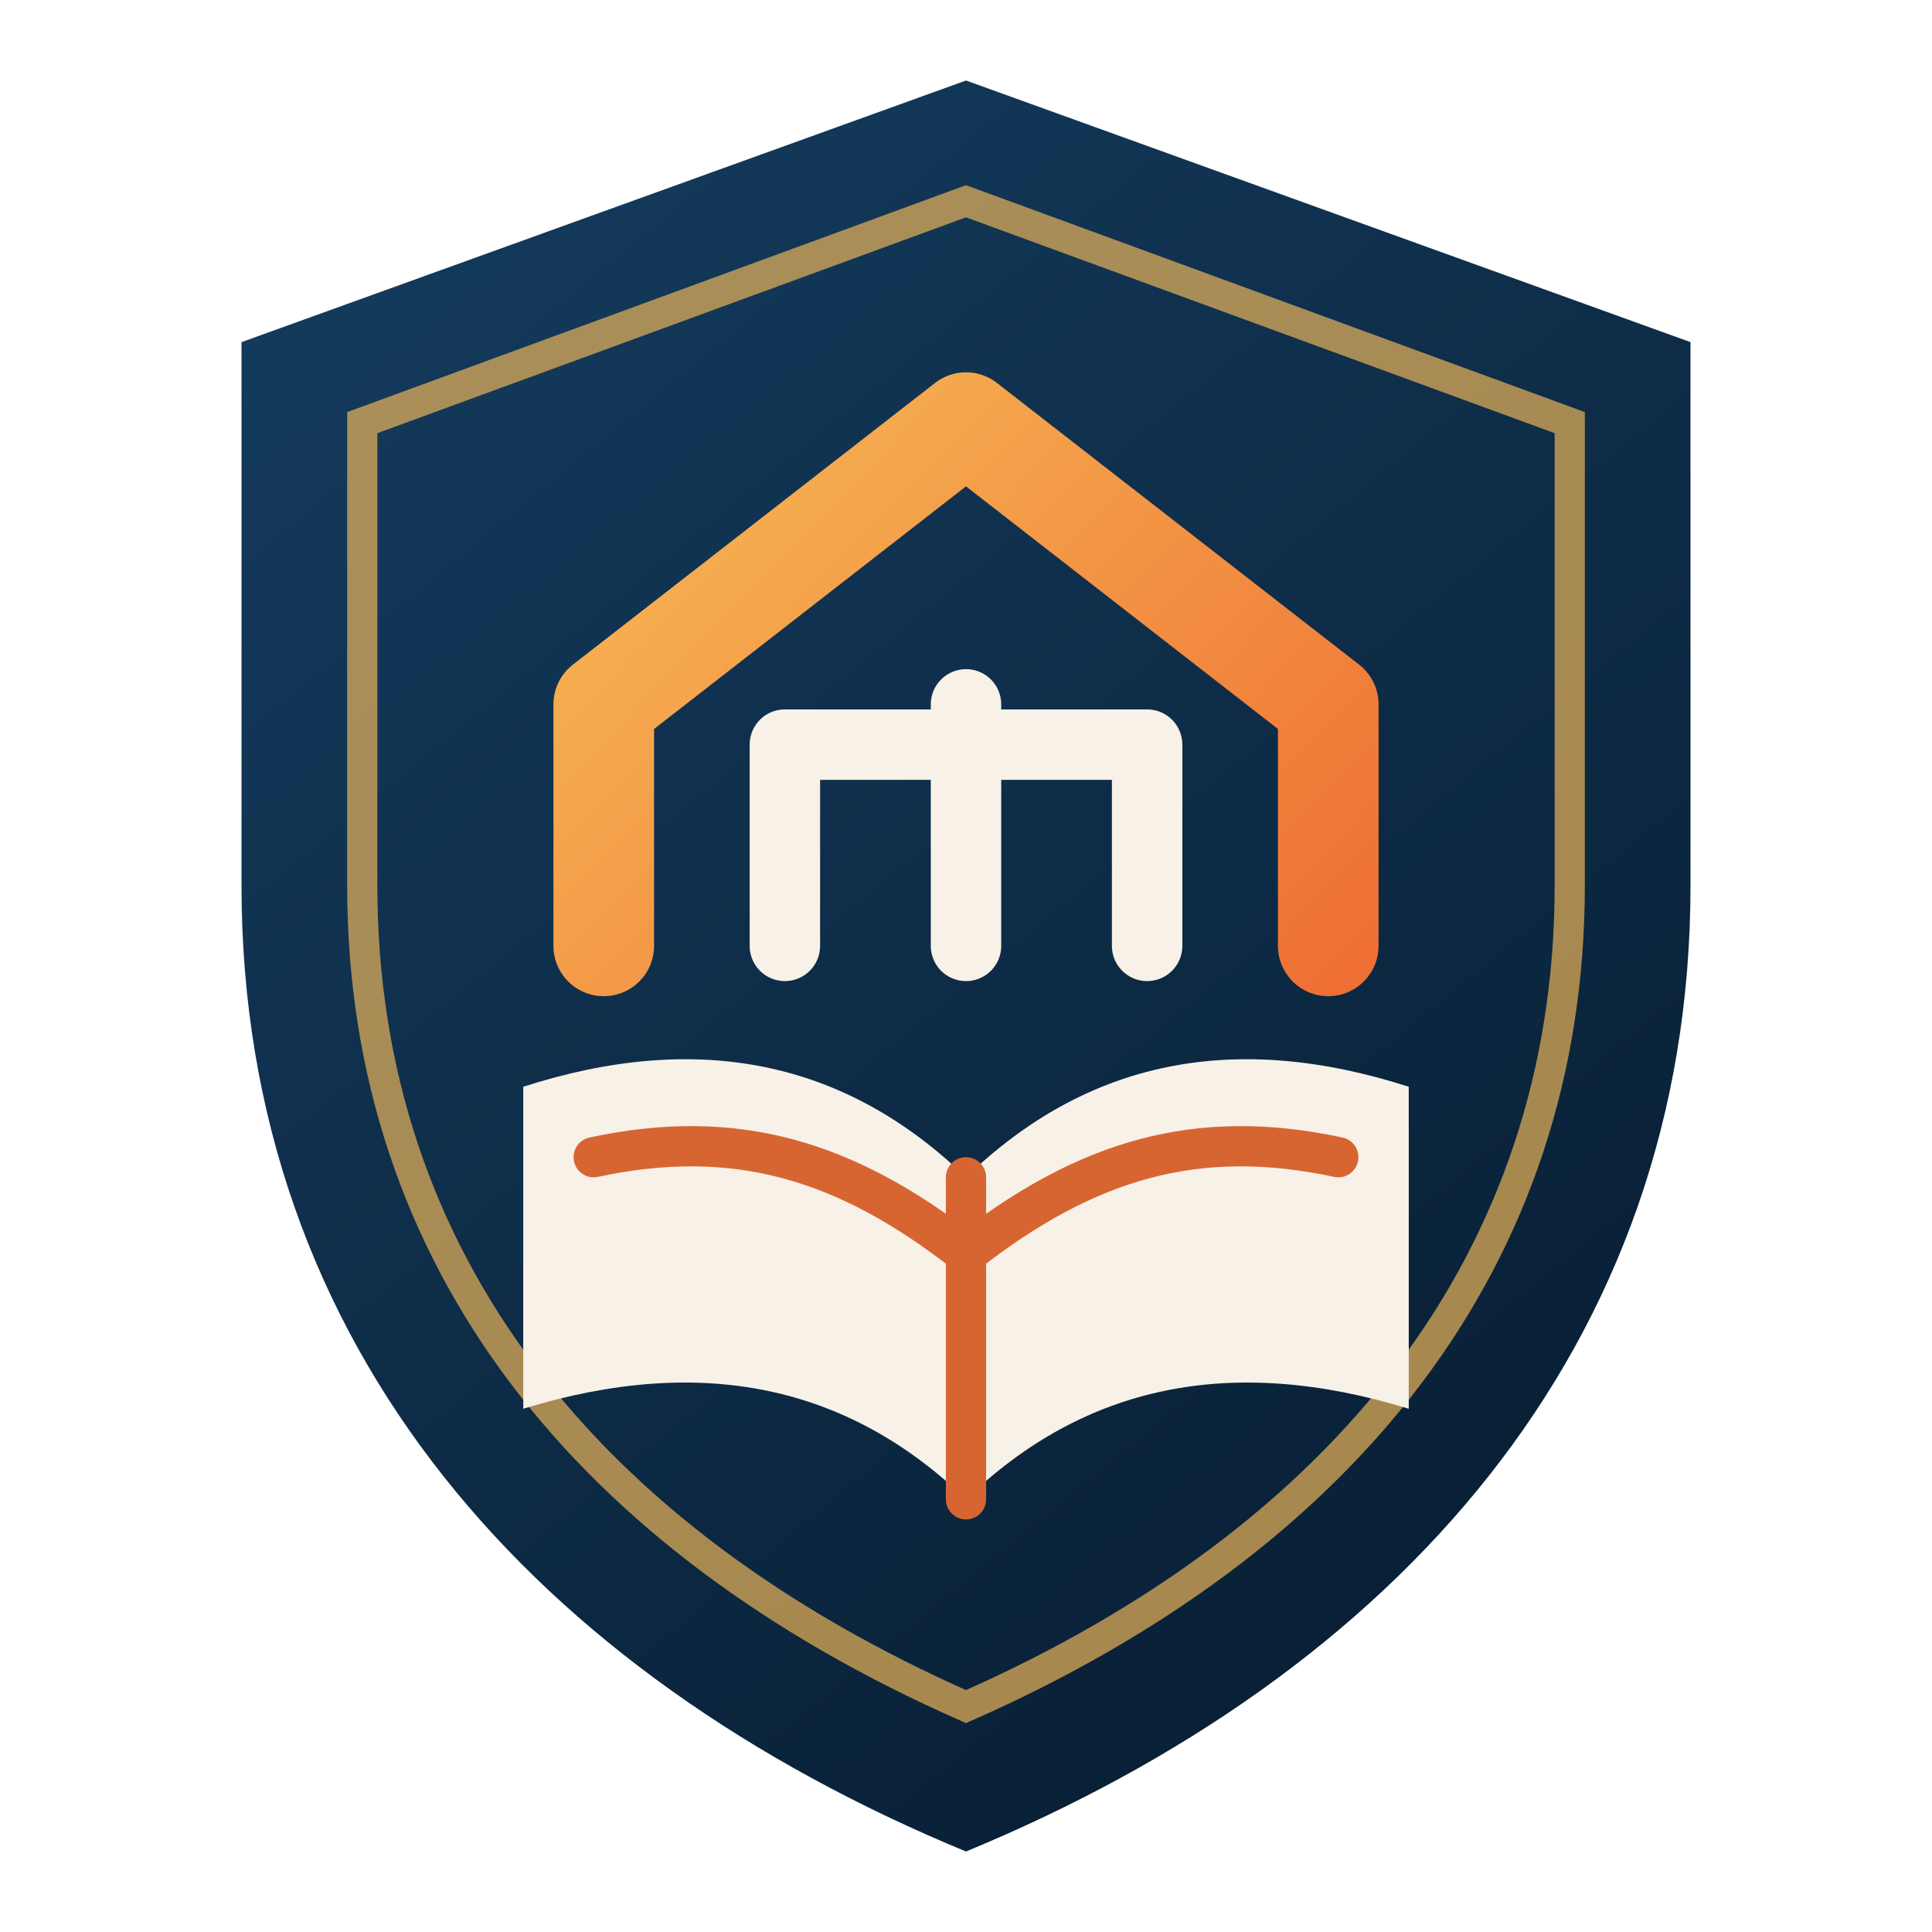
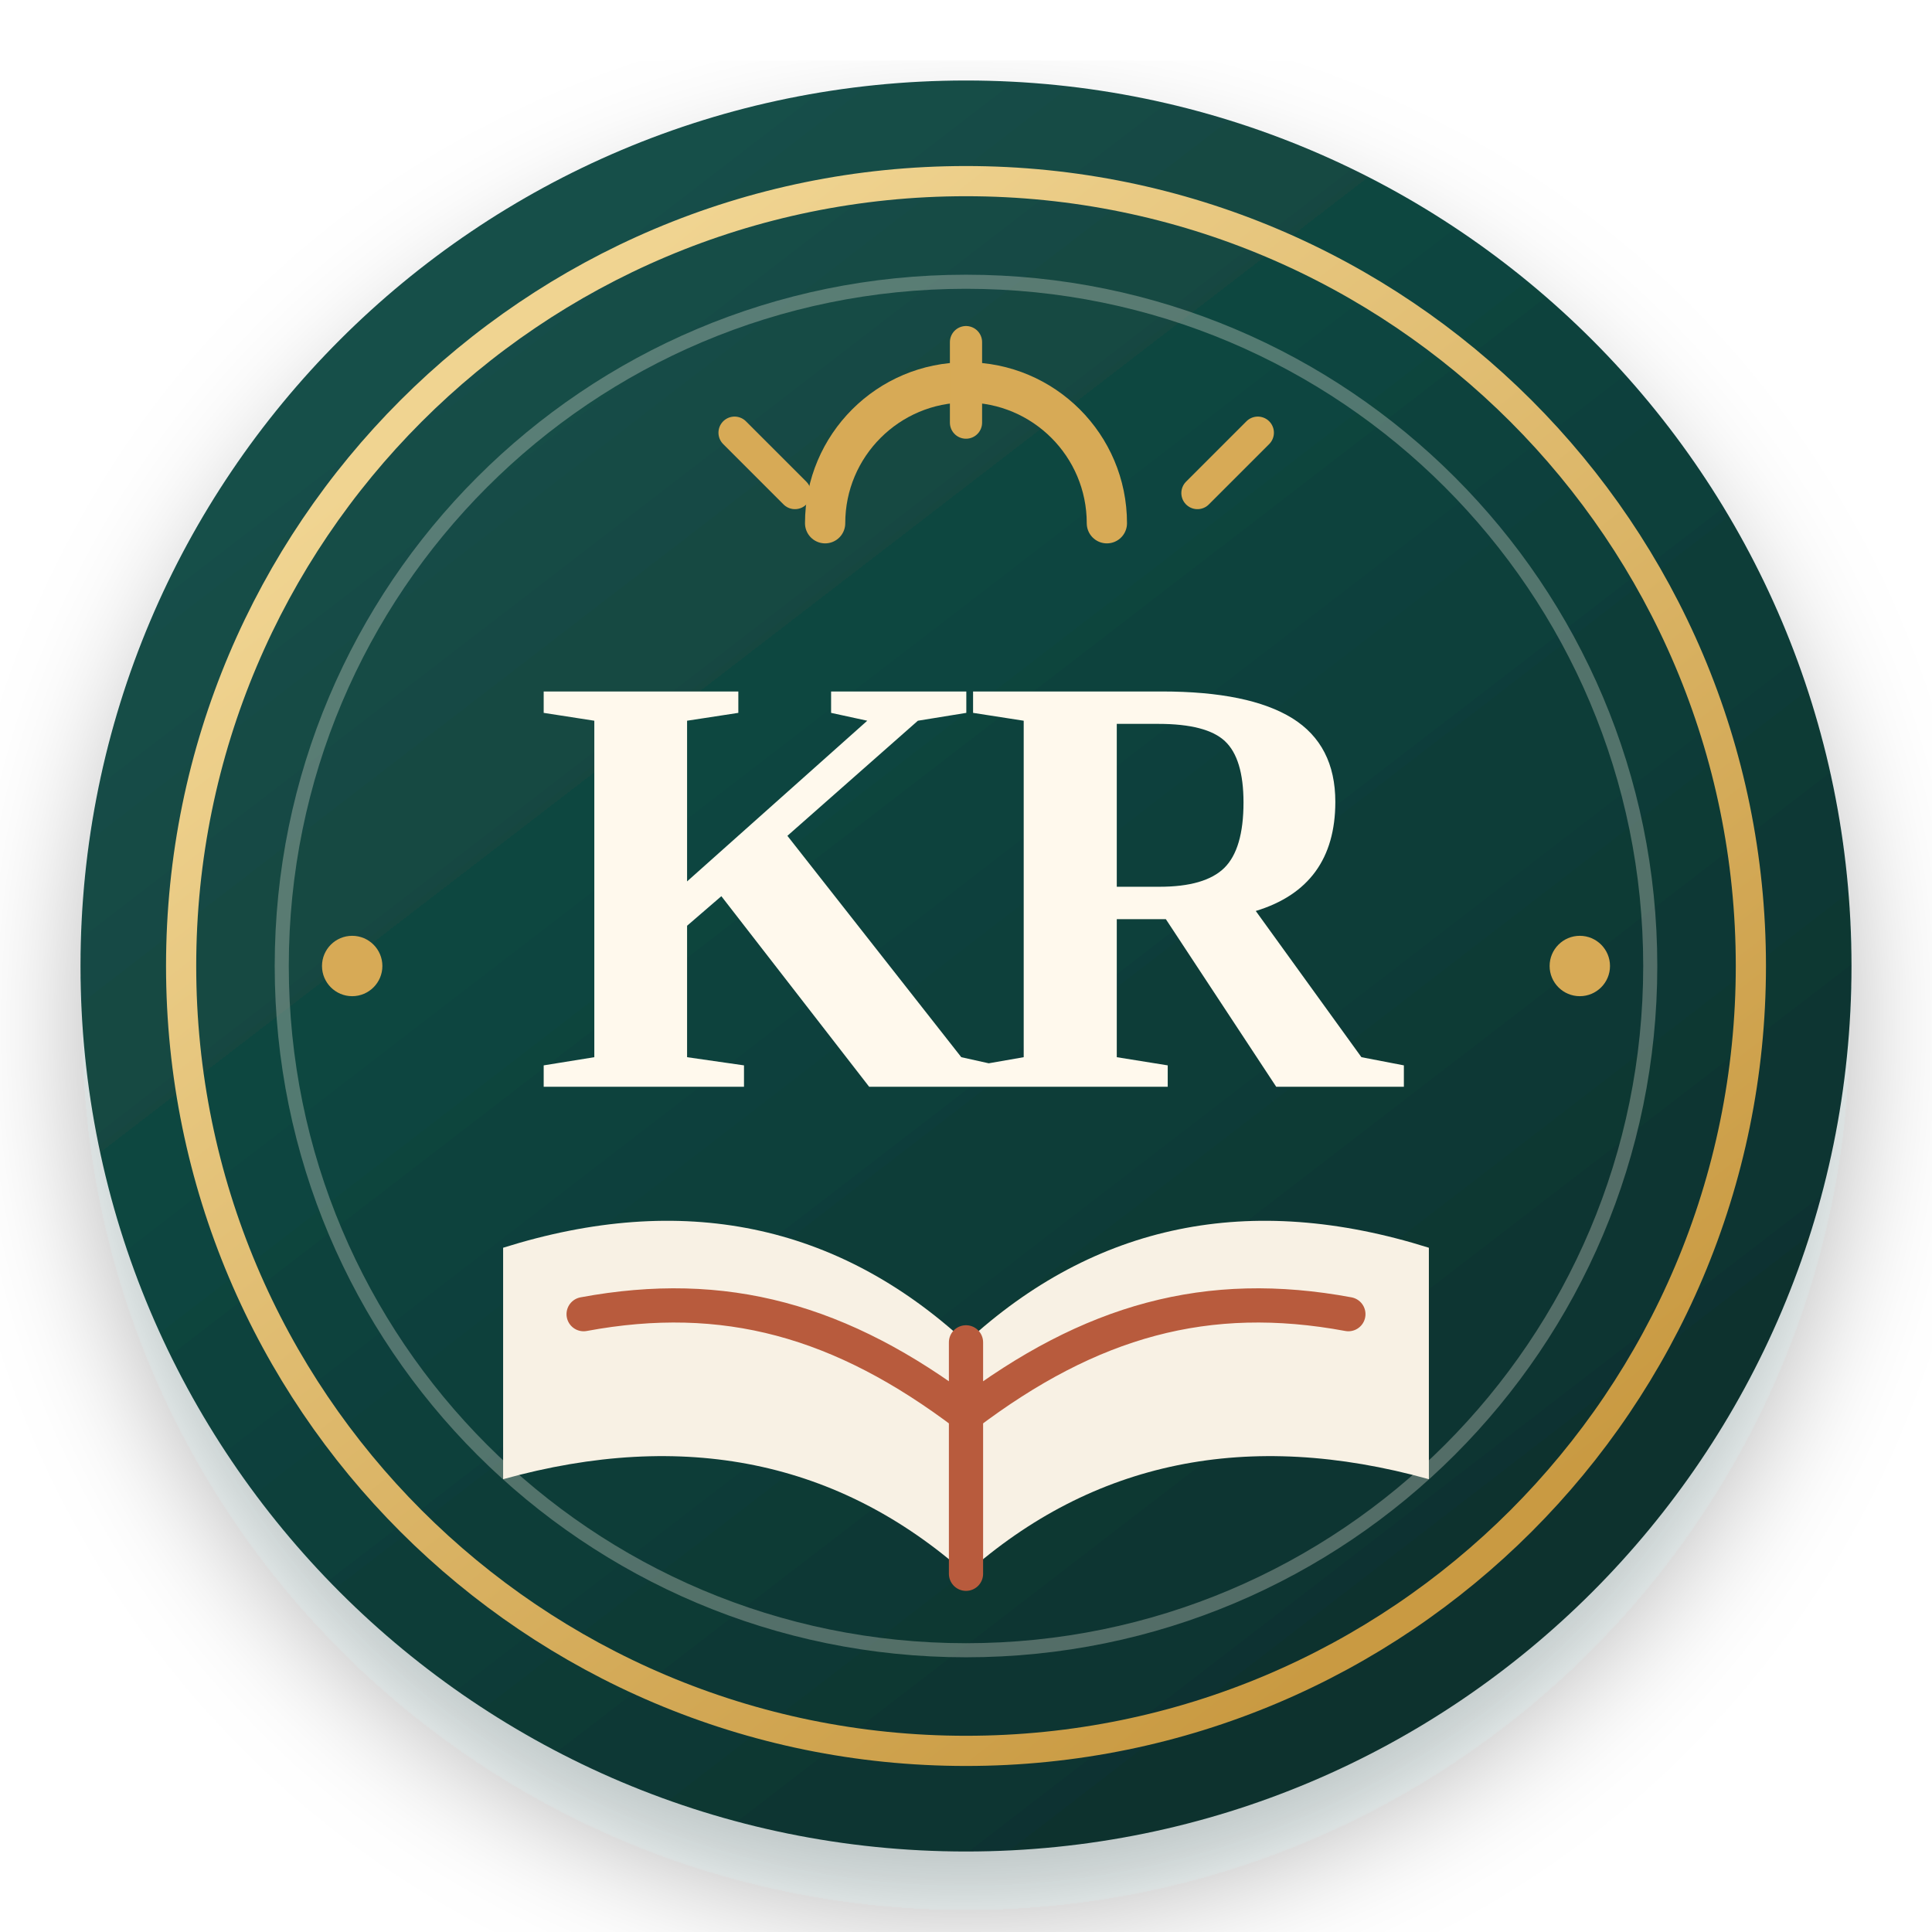
<svg xmlns="http://www.w3.org/2000/svg" viewBox="0 0 96 96" role="img" aria-labelledby="title desc">
  <defs>
-     <linearGradient id="shield" x1="16" y1="10" x2="80" y2="88" gradientUnits="userSpaceOnUse">
-       <stop stop-color="#143B5D" />
-       <stop offset="1" stop-color="#071C30" />
+     <linearGradient id="crest" x1="18" y1="10" x2="78" y2="88" gradientUnits="userSpaceOnUse">
+       <stop stop-color="#16524B" />
+       <stop offset="1" stop-color="#072E2B" />
    </linearGradient>
-     <linearGradient id="sun" x1="31" y1="20" x2="66" y2="54" gradientUnits="userSpaceOnUse">
-       <stop stop-color="#F7B955" />
-       <stop offset="1" stop-color="#EE6A32" />
+     <linearGradient id="gold" x1="25" y1="18" x2="72" y2="78" gradientUnits="userSpaceOnUse">
+       <stop stop-color="#F0D491" />
+       <stop offset="1" stop-color="#C99A42" />
    </linearGradient>
+     <filter id="shadow" x="-20%" y="-20%" width="140%" height="140%">
+       <feDropShadow dx="0" dy="3" stdDeviation="3" flood-color="#041C1A" flood-opacity=".28" />
+     </filter>
  </defs>
-   <path d="M48 4 84 17v27c0 23-14.7 39.2-36 48C26.7 83.2 12 67 12 44V17L48 4Z" fill="url(#shield)" />
-   <path d="M48 10 78 21v23c0 18.6-11.2 32.5-30 40.8C29.2 76.5 18 62.6 18 44V21L48 10Z" fill="none" stroke="#E9B459" stroke-width="1.5" opacity=".7" />
-   <path d="M30 47V35l18-14 18 14v12" fill="none" stroke="url(#sun)" stroke-width="5" stroke-linecap="round" stroke-linejoin="round" />
-   <path d="M39 47V37h18v10" fill="none" stroke="#F7F1E7" stroke-width="3.5" stroke-linecap="round" stroke-linejoin="round" />
-   <path d="M48 35v12" stroke="#F7F1E7" stroke-width="3.5" stroke-linecap="round" />
-   <path d="M26 54c8.7-2.8 16-1.3 22 4.5C54 52.7 61.3 51.2 70 54v16c-8.8-2.7-16.1-1.2-22 4.5C42.1 68.8 34.8 67.3 26 70V54Z" fill="#F7F1E7" />
-   <path d="M48 58.5v16M29.5 57.5c7-1.5 12.5.1 18.5 4.8M66.5 57.5c-7-1.5-12.5.1-18.5 4.8" fill="none" stroke="#D76532" stroke-width="2" stroke-linecap="round" />
+   <circle cx="48" cy="48" r="44" fill="url(#crest)" filter="url(#shadow)" />
+   <circle cx="48" cy="48" r="39" fill="none" stroke="url(#gold)" stroke-width="1.5" />
+   <circle cx="48" cy="48" r="34" fill="none" stroke="#F7F0E3" stroke-width=".7" opacity=".3" />
+   <path d="M41 26a7 7 0 0 1 14 0" fill="none" stroke="#D7AA56" stroke-width="2" stroke-linecap="round" />
+   <path d="M48 17v4M36.5 21.5l3 3M59.5 24.5l3-3" fill="none" stroke="#D7AA56" stroke-width="1.6" stroke-linecap="round" />
+   <text x="48" y="54" fill="#FFF9ED" font-family="Georgia, 'Times New Roman', serif" font-size="30" font-weight="700" letter-spacing="-2" text-anchor="middle">KR</text>
+   <path d="M25 62c8.9-2.8 16.6-1.2 23 4.7 6.4-5.9 14.1-7.5 23-4.7v11.5c-9-2.5-16.7-.9-23 4.7-6.3-5.6-14-7.2-23-4.7V62Z" fill="#F8F1E4" />
+   <path d="M48 66.7v11.5M29 65.3c7-1.3 12.8.3 19 5M67 65.3c-7-1.3-12.8.3-19 5" fill="none" stroke="#B85B3D" stroke-width="1.7" stroke-linecap="round" />
+   <circle cx="17.5" cy="48" r="1.5" fill="#D7AA56" />
+   <circle cx="78.5" cy="48" r="1.5" fill="#D7AA56" />
</svg>
